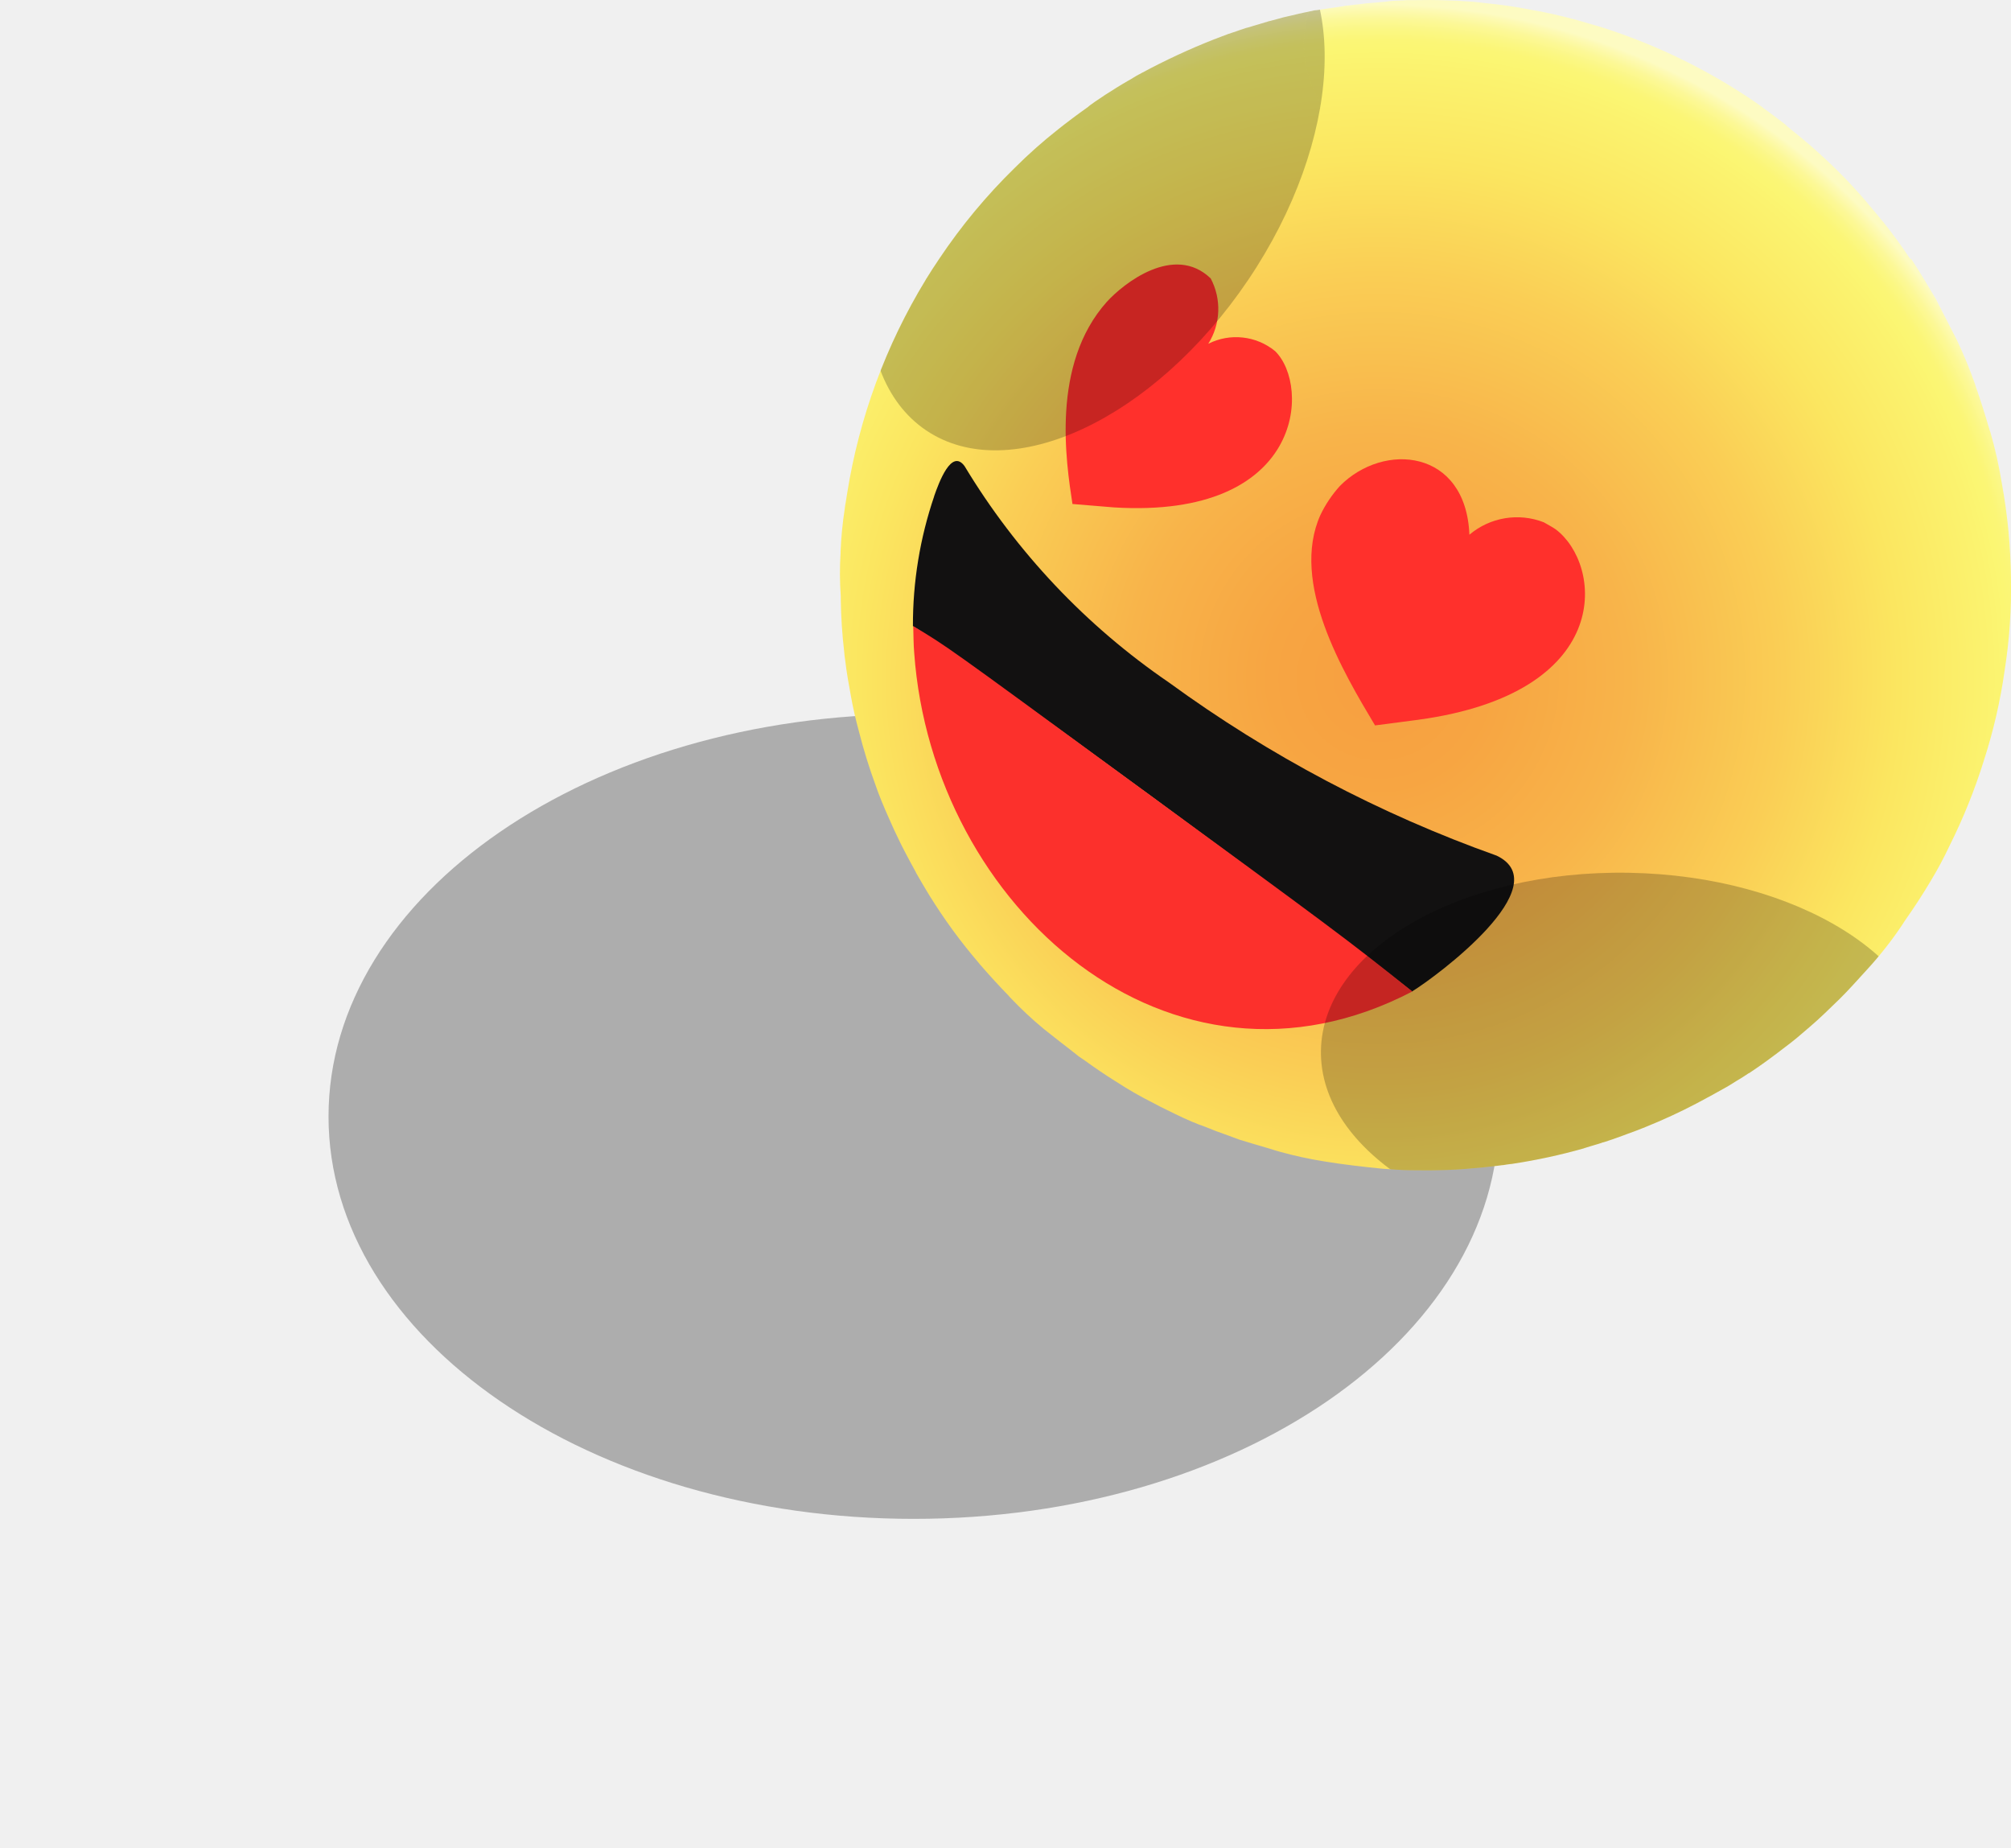
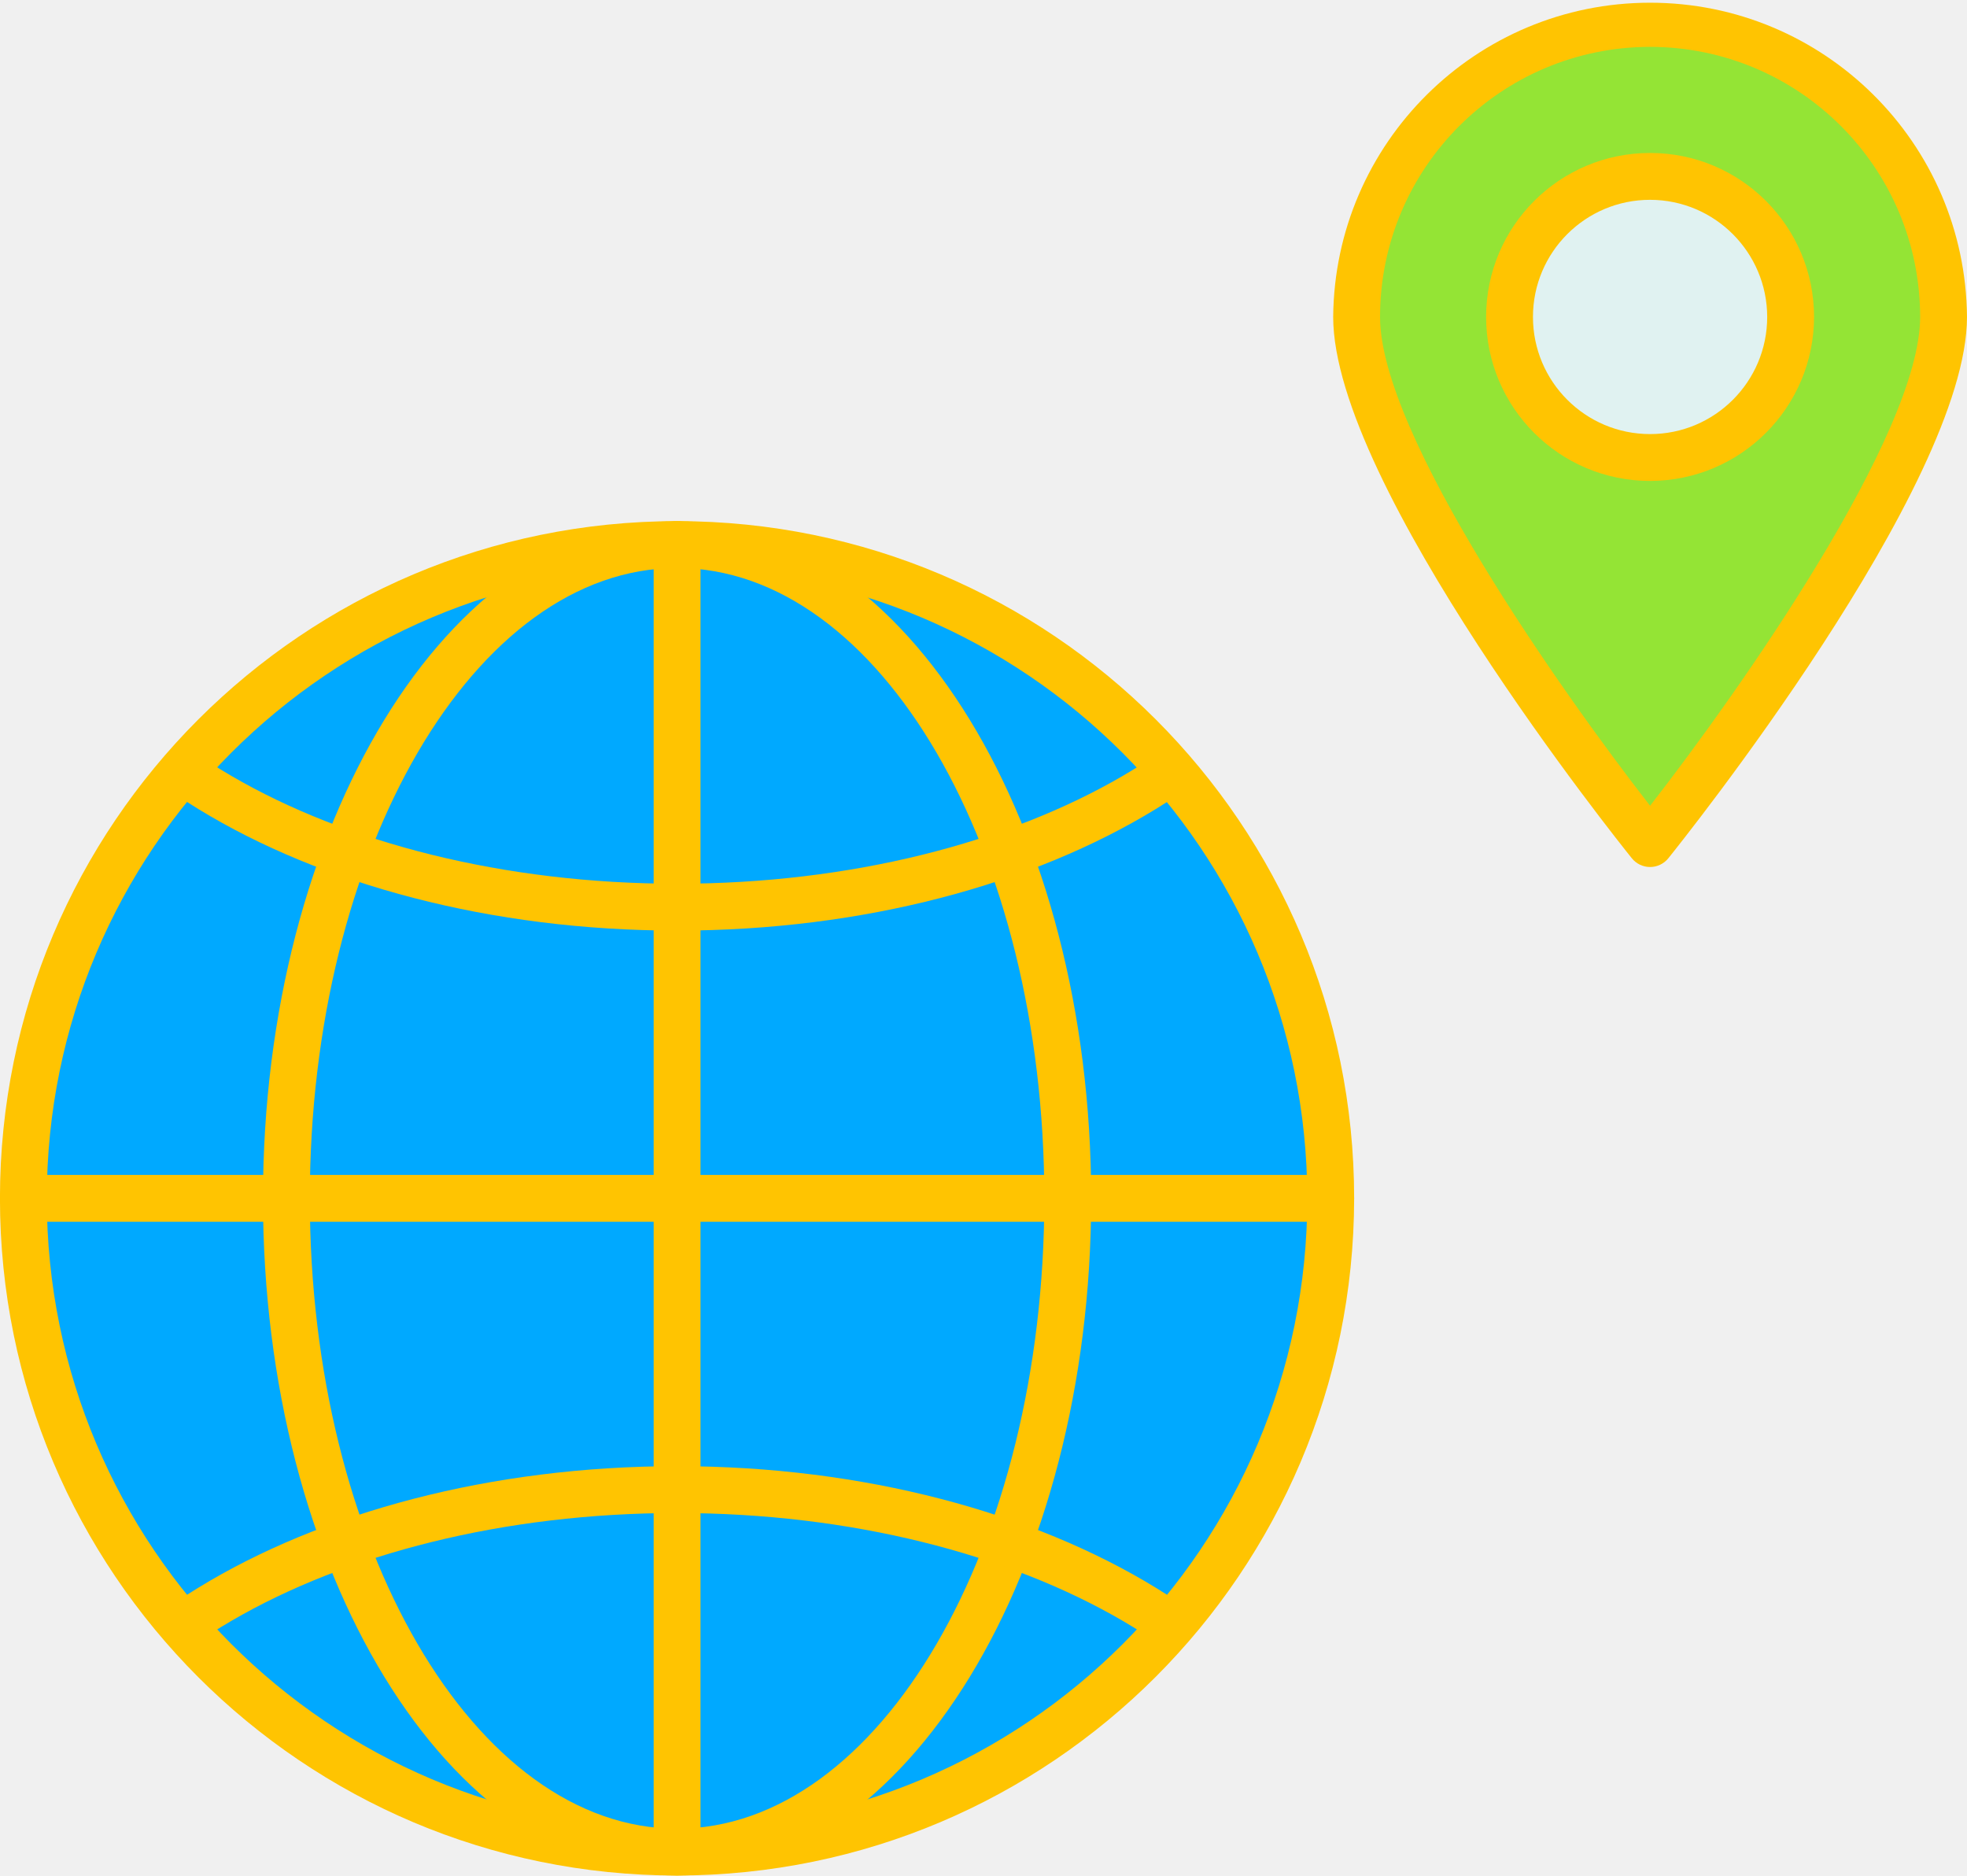
- <svg xmlns="http://www.w3.org/2000/svg" xmlns:xlink="http://www.w3.org/1999/xlink" width="82.478" height="75.758" viewBox="0 0 82.478 75.758">
+ <svg xmlns="http://www.w3.org/2000/svg" width="83.976" height="80.06" viewBox="0 0 83.976 80.06">
  <defs>
-     <radialGradient id="radial-gradient" cx="0.471" cy="0.58" r="0.575" gradientTransform="matrix(-0.999, -0.004, -0.004, 1, 0.933, 0.001)" gradientUnits="objectBoundingBox">
-       <stop offset="0" stop-color="#f79f40" />
-       <stop offset="0.163" stop-color="#f7a542" />
-       <stop offset="0.371" stop-color="#f8b44a" />
-       <stop offset="0.601" stop-color="#face55" />
-       <stop offset="0.771" stop-color="#fbe660" />
-       <stop offset="0.91" stop-color="#fbf36f" />
-       <stop offset="0.932" stop-color="#fbf672" />
-       <stop offset="0.947" stop-color="#fbf676" />
-       <stop offset="0.962" stop-color="#fbf783" />
-       <stop offset="0.978" stop-color="#fcf897" />
-       <stop offset="0.994" stop-color="#fdfab4" />
-       <stop offset="1" stop-color="#fdfbc2" />
-     </radialGradient>
    <clipPath id="clip-path">
-       <path id="Trazado_116496" data-name="Trazado 116496" d="M52.65,29.84v-.06c0-.11-.03-.77-.15-1.75-.01-.09-.02-.17-.03-.26-.02-.12-.04-.25-.06-.38a23.894,23.894,0,0,0-3.15-8.77c0-.01-.01-.01-.01-.02-.17-.29-.35-.57-.54-.85h0a23.353,23.353,0,0,0-3.06-3.74,20.449,20.449,0,0,0-1.77-1.6c-.39-.32-.78-.62-1.19-.91a.265.265,0,0,1-.06-.05l-.05-.04-.21-.15c-.26-.18-.55-.37-.86-.57h0c-.01-.01-.02-.01-.03-.02-.15-.09-.3-.19-.47-.28-.07-.04-.15-.09-.22-.13s-.12-.07-.19-.11a1.092,1.092,0,0,0-.15-.08,25.413,25.413,0,0,0-2.93-1.4c-.26-.11-.47-.18-.58-.23l-.18-.07-.18-.07c-.01,0-.02-.01-.03-.01l-.04-.01-.3-.1-.04-.01c-.01,0-.03-.01-.04-.01l-.2-.07a2.759,2.759,0,0,0-.27-.08l-.23-.07c-.04-.01-.09-.03-.13-.04-.01,0-.03-.01-.04-.01s-.03-.01-.05-.01a.636.636,0,0,1-.07-.02l-.26-.07-.22-.06c-.07-.02-.14-.03-.21-.05h-.01l-.13-.03-.25-.06-.18-.04a2.049,2.049,0,0,0-.24-.05c-.01,0-.03-.01-.04-.01-.06-.01-.12-.03-.18-.04l-.11-.02-.13-.03h-.02l-.04-.01c-.02,0-.05-.01-.07-.01a1.766,1.766,0,0,1-.2-.04.6.6,0,0,0-.12-.02h0a2.068,2.068,0,0,1-.22-.04l-.19-.03c-.03-.01-.07-.01-.11-.02a.985.985,0,0,0-.17-.02,1,1,0,0,0-.16-.02l-.27-.03-.25-.03c-.03,0-.05-.01-.08-.01h-.02a1.641,1.641,0,0,0-.23-.02l-.34-.03c-.08-.01-.16-.01-.23-.02-.09-.01-.17-.01-.26-.02s-.18-.01-.27-.02A.97.97,0,0,1,29.76,7h-.37c-.48-.01-.96-.01-1.45,0-.11,0-.21,0-.31.01s-.22.01-.32.02c-.07,0-.13.01-.19.01-.16.01-.31.02-.46.04-.05,0-.11.01-.16.01-.22.02-.43.04-.64.07-.1.01-.2.02-.3.04h-.01c-.02,0-.04.01-.06.01q-.24.03-.45.06c-.11.02-.23.04-.34.05-.26.04-.47.08-.61.11-.7.14-1.38.3-2.06.5-.41.11-.77.22-1.21.38a24.021,24.021,0,0,0-5.31,2.61h0c-.17.11-.33.22-.49.33a.265.265,0,0,0-.06.05c-.28.2-.56.4-.84.61a.423.423,0,0,1-.07.05l-.02.02-.02.02c-.01.01-.02.02-.03.02s-.02.01-.03.02c-.08.06-.15.12-.23.18-.15.12-.3.24-.44.36-.08.07-.16.13-.24.2-.16.14-.32.27-.46.4l-.02.02-.02.02c-.03.03-.07.06-.1.09-.75.69-1.21,1.19-1.24,1.22-.23.25-.46.51-.69.77-.16.19-.33.38-.5.59-.01.01-.02.03-.04.04l-.03.03c-.34.42-.69.89-1.08,1.46l-.01.01-.01.01c-.01.01-.01.02-.02.02-.18.26-.36.55-.54.86-.16.26-.32.52-.46.75l-.46.88c-.15.29-.29.56-.42.82a16.758,16.758,0,0,0-.76,1.82h0v.01c-.22.6-.42,1.23-.6,1.84l-.01.02a.037.037,0,0,1-.01.03,17.968,17.968,0,0,0-.5,2.13,23.506,23.506,0,0,0-.17,7.66,22.794,22.794,0,0,0,.82,3.68,23.944,23.944,0,0,0,1.38,3.51,15.311,15.311,0,0,0,.75,1.42c.32.56.68,1.11,1.06,1.66.04.07.09.13.13.2a16,16,0,0,0,1.39,1.8c.34.37.78.88,1.14,1.24s.83.82,1.22,1.15h0c.42.37.6.53.99.83q.72.585,1.47,1.08h.01c.16.11.32.22.49.32.19.12.38.24.55.34.09.05.22.13.36.21a.573.573,0,0,1,.07.04c.15.09.33.18.52.29.04.02.09.05.13.07a22.789,22.789,0,0,0,2.12,1c.18.07.42.17.7.28l.24.09.42.15.3.1.11.03c.01,0,.01,0,.02.01l.16.05a2.759,2.759,0,0,0,.27.08l.26.08c.01,0,.02,0,.02.01a22.1,22.1,0,0,0,2.96.66l.09.01c.08.01.17.03.27.04h.03l.23.03.53.06c.24.03.56.05.79.07s.49.03.74.04h.02c.13.01.25.01.37.01.33.01.77,0,1.1.01s.79-.03,1.13-.05c.72-.06,1.68-.17,2.39-.28a18.747,18.747,0,0,0,1.84-.38c.14-.04.28-.08.43-.12.43-.12.87-.25,1.24-.36l.43-.16c.35-.12.69-.25,1.03-.38l.17-.06c.4-.15.89-.38,1.32-.59.19-.09.37-.18.55-.28a15.71,15.71,0,0,0,1.56-.88c.02-.01.03-.02.05-.03.41-.26.82-.52,1.22-.81.09-.06.18-.12.26-.17l.44-.34c.12-.09.23-.18.35-.27l.66-.52a14.289,14.289,0,0,0,1.37-1.26l.03-.03.07-.07c.35-.35.74-.77,1.2-1.29a.138.138,0,0,0,.03-.04h0a20.958,20.958,0,0,0,2.02-2.71c.01-.01.01-.02.02-.03.19-.3.38-.61.57-.95v-.01h0c.08-.14.16-.29.24-.44.11-.2.22-.41.31-.59l.09-.18c.16-.32.31-.65.47-.99.21-.47.41-.94.56-1.36h0c.26-.7.5-1.44.71-2.23.13-.48.25-.96.33-1.41.1-.48.18-.98.25-1.5.02-.12.03-.23.05-.34.08-.69.14-1.41.16-2.14v-.13C52.68,31.04,52.68,30.45,52.65,29.84Z" transform="translate(-4.654 -6.992)" />
-     </clipPath>
-     <linearGradient id="linear-gradient" x1="-0.166" y1="-323.933" x2="-1.166" y2="-323.933" gradientUnits="objectBoundingBox">
-       <stop offset="0" stop-color="#19b79c" />
-       <stop offset="0.405" stop-color="#1dbb9e" />
-       <stop offset="0.825" stop-color="#2ac8a3" />
-       <stop offset="0.997" stop-color="#31cfa6" />
-     </linearGradient>
-     <linearGradient id="linear-gradient-2" x1="-2.106" y1="-363.238" x2="-3.08" y2="-363.238" xlink:href="#linear-gradient" />
-     <clipPath id="clip-path-2">
-       <path id="Trazado_116504" data-name="Trazado 116504" d="M4.652,29.65v-.06a15.757,15.757,0,0,1,.17-1.74,2.335,2.335,0,0,1,.04-.26c.02-.12.04-.25.06-.38a24.088,24.088,0,0,1,3.22-8.75c0-.01.01-.01.01-.02.18-.29.36-.57.55-.85h0a23.39,23.39,0,0,1,3.09-3.72,20.134,20.134,0,0,1,1.78-1.58q.585-.465,1.2-.9a.265.265,0,0,0,.06-.05l.05-.04.21-.15c.26-.18.55-.37.86-.56h0c.01-.01.02-.01.03-.02.15-.09.31-.19.47-.28a2.53,2.53,0,0,0,.22-.13c.06-.04.12-.07.19-.11.05-.03.1-.05.15-.08a27.308,27.308,0,0,1,2.95-1.37c.26-.1.47-.18.58-.22l.18-.06.18-.06c.01,0,.02-.01.03-.01l.05-.02.3-.1.04-.01c.01,0,.03-.01.04-.01l.2-.06c.08-.02.19-.06.27-.08l.23-.07a.647.647,0,0,0,.13-.04c.01,0,.03-.01.04-.01s.03-.01.05-.01a.637.637,0,0,0,.07-.02l.26-.07.22-.06c.07-.02.14-.03.21-.05h.01l.13-.03c.08-.02.18-.04.25-.06l.18-.04c.08-.02.16-.03.24-.05.01,0,.03-.01.04-.01a1.163,1.163,0,0,0,.18-.04l.11-.01.13-.02h.02l.04-.01c.02,0,.05-.01.07-.01l.2-.03c.04-.01.09-.01.13-.02h0l.22-.03.19-.03a.516.516,0,0,0,.11-.02.985.985,0,0,1,.17-.02c.06-.01.11-.01.16-.02l.27-.03.25-.03c.03,0,.05-.01.08-.01h.02c.07-.01.15-.01.23-.02l.34-.03c.08-.01.16-.01.23-.02a1.569,1.569,0,0,1,.24-.03,2.437,2.437,0,0,1,.27-.01.86.86,0,0,1,.16-.01l.15-.01h.24c.49-.01.97-.01,1.45.01.11,0,.21.01.31.01s.22.01.32.02c.07,0,.13.01.19.01.16.01.31.02.46.04.05.01.11.01.16.02.22.02.43.05.64.07.1.01.2.03.3.04h.01c.02,0,.04.01.06.01.16.02.31.05.45.07l.34.06c.26.05.47.09.6.11.69.14,1.38.31,2.06.52.41.11.76.23,1.21.39a24.178,24.178,0,0,1,5.28,2.65h0c.16.11.33.22.49.34a.265.265,0,0,1,.06.05c.28.2.56.41.83.62a.424.424,0,0,0,.07.05l.02.02.02.02.03.03c.01.01.02.01.02.02.08.06.15.12.22.18.15.12.3.24.44.36.08.07.16.14.24.2.16.14.31.28.46.41l.02.02.02.02c.03.03.07.06.1.09.75.69,1.2,1.2,1.23,1.23.23.25.46.51.68.78.16.19.32.38.49.59.01.01.02.03.04.04l.02.03c.33.42.69.89,1.07,1.47l.04.01.01.01c.01.01.01.02.02.02.17.26.36.56.54.86.16.26.31.53.45.75l.45.88c.15.29.29.56.42.82a18.431,18.431,0,0,1,.75,1.83h0v.01c.21.6.41,1.23.59,1.85l.01.02a.037.037,0,0,0,.01.03,17.59,17.59,0,0,1,.48,2.14,22.71,22.71,0,0,1,.37,3.87,21.465,21.465,0,0,1-.26,3.8,21.96,21.96,0,0,1-.85,3.68,23.286,23.286,0,0,1-1.41,3.5,15.244,15.244,0,0,1-.76,1.42c-.33.56-.69,1.11-1.07,1.65-.04.07-.09.13-.13.2a15.2,15.2,0,0,1-1.41,1.79c-.34.37-.79.88-1.15,1.23s-.84.82-1.22,1.14h0c-.43.37-.6.52-1,.82-.49.38-.98.74-1.48,1.07H41.9c-.16.11-.32.21-.49.31-.19.12-.38.24-.55.33-.09.05-.22.12-.36.2a.574.574,0,0,0-.07.04c-.15.08-.33.18-.52.28-.04.02-.09.05-.13.07a23.108,23.108,0,0,1-2.12.98c-.18.07-.42.17-.71.27l-.24.09-.42.15-.3.1-.11.03c-.01,0-.01,0-.02.01l-.16.05c-.08.02-.19.06-.27.08l-.26.08c-.01,0-.02,0-.02.01a23.962,23.962,0,0,1-2.96.64l-.09.01c-.08.01-.17.02-.27.04H31.8l-.23.03-.53.06c-.24.02-.56.05-.79.07s-.49.03-.74.04h-.02c-.13,0-.25.01-.37.01-.33.01-.77,0-1.1,0s-.79-.04-1.13-.06c-.72-.07-1.68-.18-2.39-.3a16.281,16.281,0,0,1-1.84-.4c-.14-.04-.28-.08-.43-.13-.43-.12-.87-.26-1.24-.37l-.43-.16c-.35-.12-.69-.25-1.03-.39l-.17-.06c-.4-.15-.88-.38-1.32-.6-.19-.09-.37-.18-.55-.28a15.612,15.612,0,0,1-1.55-.89.219.219,0,0,0-.05-.03c-.41-.26-.81-.53-1.21-.82-.09-.06-.17-.12-.25-.17L14,49.97c-.12-.09-.23-.18-.35-.27l-.66-.52a15.233,15.233,0,0,1-1.36-1.27l-.03-.03-.06-.07c-.34-.35-.74-.78-1.19-1.3a.138.138,0,0,1-.03-.04h0a21.889,21.889,0,0,1-2-2.73c-.01-.01-.01-.02-.02-.03-.18-.3-.37-.61-.56-.95v-.01h0c-.08-.14-.16-.29-.24-.44-.11-.21-.22-.41-.31-.59l-.09-.18c-.16-.32-.31-.65-.46-.99-.21-.47-.41-.95-.55-1.36h0a22.441,22.441,0,0,1-.69-2.23c-.13-.48-.24-.96-.32-1.41-.09-.49-.18-.98-.24-1.5-.02-.12-.03-.23-.04-.34a21.166,21.166,0,0,1-.14-2.14v-.13A13.347,13.347,0,0,1,4.652,29.65Z" transform="translate(-4.627 -6.983)" fill="url(#radial-gradient)" />
+       <path id="Trazado_796875" data-name="Trazado 796875" d="M340.2,266.668a27.906,27.906,0,1,0,27.9-27.907,27.906,27.906,0,0,0-27.9,27.907" fill="none" />
    </clipPath>
  </defs>
-   <g id="Grupo_157926" data-name="Grupo 157926" transform="translate(13.474)">
-     <ellipse id="Elipse_4737" data-name="Elipse 4737" cx="24" cy="16.5" rx="24" ry="16.5" transform="translate(0 29.284)" fill="#0b0b0b" opacity="0.292" style="mix-blend-mode: multiply;isolation: isolate" />
-     <path id="Trazado_116493" data-name="Trazado 116493" d="M4.652,29.65v-.06a15.757,15.757,0,0,1,.17-1.74,2.335,2.335,0,0,1,.04-.26c.02-.12.04-.25.06-.38a24.088,24.088,0,0,1,3.22-8.75c0-.01.01-.01.01-.02.18-.29.36-.57.55-.85h0a23.39,23.39,0,0,1,3.09-3.72,20.134,20.134,0,0,1,1.78-1.58q.585-.465,1.2-.9a.265.265,0,0,0,.06-.05l.05-.04.21-.15c.26-.18.55-.37.86-.56h0c.01-.01.02-.01.03-.02.15-.09.31-.19.47-.28a2.53,2.53,0,0,0,.22-.13c.06-.04.12-.07.19-.11.05-.03.1-.05.15-.08a27.308,27.308,0,0,1,2.95-1.37c.26-.1.47-.18.58-.22l.18-.06.18-.06c.01,0,.02-.01.03-.01l.05-.02.3-.1.04-.01c.01,0,.03-.01.04-.01l.2-.06c.08-.02.19-.06.27-.08l.23-.07a.647.647,0,0,0,.13-.04c.01,0,.03-.01.04-.01s.03-.01.05-.01a.637.637,0,0,0,.07-.02l.26-.07.22-.06c.07-.02.14-.03.21-.05h.01l.13-.03c.08-.02.18-.04.25-.06l.18-.04c.08-.02.16-.03.24-.05.01,0,.03-.01.04-.01a1.163,1.163,0,0,0,.18-.04l.11-.01.13-.02h.02l.04-.01c.02,0,.05-.01.07-.01l.2-.03c.04-.01.09-.01.13-.02h0l.22-.03.19-.03a.516.516,0,0,0,.11-.02.985.985,0,0,1,.17-.02c.06-.01.11-.01.16-.02l.27-.03.25-.03c.03,0,.05-.01.08-.01h.02c.07-.01.15-.01.23-.02l.34-.03c.08-.01.16-.01.23-.02a1.569,1.569,0,0,1,.24-.03,2.437,2.437,0,0,1,.27-.01.86.86,0,0,1,.16-.01l.15-.01h.24c.49-.01.97-.01,1.45.01.11,0,.21.01.31.01s.22.01.32.02c.07,0,.13.01.19.01.16.01.31.02.46.04.05.01.11.01.16.02.22.02.43.05.64.07.1.01.2.03.3.04h.01c.02,0,.04.01.06.01.16.02.31.05.45.07l.34.06c.26.05.47.09.6.11.69.14,1.38.31,2.06.52.41.11.76.23,1.21.39a24.178,24.178,0,0,1,5.28,2.65h0c.16.11.33.22.49.34a.265.265,0,0,1,.06.05c.28.2.56.41.83.62a.424.424,0,0,0,.07.05l.02.02.02.02.03.03c.01.01.02.01.02.02.08.06.15.12.22.18.15.12.3.24.44.36.08.07.16.14.24.2.16.14.31.28.46.41l.02.02.02.02c.03.03.07.06.1.09.75.69,1.2,1.2,1.23,1.23.23.25.46.51.68.78.16.19.32.38.49.59.01.01.02.03.04.04l.02.03c.33.42.69.89,1.07,1.47l.04.01.01.01c.01.01.01.02.02.02.17.26.36.56.54.86.16.26.31.53.45.75l.45.88c.15.29.29.56.42.82a18.431,18.431,0,0,1,.75,1.83h0v.01c.21.6.41,1.23.59,1.85l.01.02a.037.037,0,0,0,.01.03,17.59,17.59,0,0,1,.48,2.14,22.71,22.71,0,0,1,.37,3.87,21.465,21.465,0,0,1-.26,3.8,21.96,21.96,0,0,1-.85,3.68,23.286,23.286,0,0,1-1.41,3.5,15.244,15.244,0,0,1-.76,1.42c-.33.56-.69,1.11-1.07,1.65-.04.07-.09.13-.13.2a15.2,15.2,0,0,1-1.41,1.79c-.34.37-.79.88-1.15,1.23s-.84.82-1.22,1.14h0c-.43.37-.6.52-1,.82-.49.38-.98.74-1.48,1.07H41.9c-.16.11-.32.21-.49.31-.19.12-.38.24-.55.33-.09.05-.22.12-.36.2a.574.574,0,0,0-.07.04c-.15.08-.33.18-.52.28-.04.02-.09.05-.13.07a23.108,23.108,0,0,1-2.12.98c-.18.07-.42.17-.71.27l-.24.09-.42.15-.3.1-.11.03c-.01,0-.01,0-.02.01l-.16.05c-.08.02-.19.06-.27.08l-.26.08c-.01,0-.02,0-.02.01a23.962,23.962,0,0,1-2.96.64l-.09.01c-.08.01-.17.02-.27.04H31.8l-.23.03-.53.06c-.24.02-.56.05-.79.07s-.49.03-.74.04h-.02c-.13,0-.25.01-.37.01-.33.01-.77,0-1.1,0s-.79-.04-1.13-.06c-.72-.07-1.68-.18-2.39-.3a16.281,16.281,0,0,1-1.84-.4c-.14-.04-.28-.08-.43-.13-.43-.12-.87-.26-1.24-.37l-.43-.16c-.35-.12-.69-.25-1.03-.39l-.17-.06c-.4-.15-.88-.38-1.32-.6-.19-.09-.37-.18-.55-.28a15.612,15.612,0,0,1-1.55-.89.219.219,0,0,0-.05-.03c-.41-.26-.81-.53-1.21-.82-.09-.06-.17-.12-.25-.17L14,49.97c-.12-.09-.23-.18-.35-.27l-.66-.52a15.233,15.233,0,0,1-1.36-1.27l-.03-.03-.06-.07c-.34-.35-.74-.78-1.19-1.3a.138.138,0,0,1-.03-.04h0a21.889,21.889,0,0,1-2-2.73c-.01-.01-.01-.02-.02-.03-.18-.3-.37-.61-.56-.95v-.01h0c-.08-.14-.16-.29-.24-.44-.11-.21-.22-.41-.31-.59l-.09-.18c-.16-.32-.31-.65-.46-.99-.21-.47-.41-.95-.55-1.36h0a22.441,22.441,0,0,1-.69-2.23c-.13-.48-.24-.96-.32-1.41-.09-.49-.18-.98-.24-1.5-.02-.12-.03-.23-.04-.34a21.166,21.166,0,0,1-.14-2.14v-.13A13.347,13.347,0,0,1,4.652,29.65Z" transform="translate(16.349 -6.983)" fill="url(#radial-gradient)" />
-     <g id="Grupo_86225" data-name="Grupo 86225" transform="translate(20.955 0.009)" clip-path="url(#clip-path)">
-       <path id="Trazado_116494" data-name="Trazado 116494" d="M50.67,21.64a4.37,4.37,0,0,1,.18-.46C50.8,21.33,50.74,21.48,50.67,21.64Z" transform="translate(-48.844 -6.992)" fill="url(#linear-gradient)" />
-       <path id="Trazado_116495" data-name="Trazado 116495" d="M4.7,34.92c.03-.14.05-.28.08-.41C4.75,34.65,4.73,34.79,4.7,34.92Z" transform="translate(43.196 -6.992)" fill="url(#linear-gradient-2)" />
-     </g>
-     <path id="Trazado_116497" data-name="Trazado 116497" d="M25.873,27.33A16.375,16.375,0,0,0,25,32.66c2.26,1.39,16.97,12.2,20.47,14.98,1.03-.63,6.02-4.35,3.47-5.57a52.925,52.925,0,0,1-13.44-7.1,28.664,28.664,0,0,1-8.38-8.87c-.54-.75-1.06.69-1.25,1.23" transform="translate(-1.032 -6.983)" fill="#121111" />
-     <path id="Trazado_116499" data-name="Trazado 116499" d="M29.22,33.76c.75,10.43,10.52,19.05,20.43,13.88-2.65-2.12-3.33-2.62-11.66-8.71-7.45-5.46-7.45-5.46-8.81-6.27.01.33.01.77.04,1.1" transform="translate(-5.199 -6.983)" fill="#fc302c" />
-     <g id="Grupo_86231" data-name="Grupo 86231" transform="translate(40.307 18.833)">
-       <path id="Trazado_116501" data-name="Trazado 116501" d="M22.473,28.1c-1.25,2.78.93,6.44,2.24,8.63.65-.09,1.52-.19,2.17-.29,7.67-1.22,7.14-6.32,5.24-7.75-.14-.1-.34-.2-.49-.29a3.024,3.024,0,0,0-3.05.51c-.14-3.51-3.51-3.82-5.31-2a4.969,4.969,0,0,0-.8,1.19" transform="translate(-22.099 -25.816)" fill="#ff302c" />
-     </g>
-     <g id="Grupo_86232" data-name="Grupo 86232" transform="translate(30.232 10.846)">
-       <path id="Trazado_116503" data-name="Trazado 116503" d="M35.806,19.36c-2.3,2.57-1.67,6.58-1.41,8.29.51.04,1.19.1,1.7.14,7.78.48,8.08-4.98,6.61-6.41a2.529,2.529,0,0,0-2.74-.3,2.679,2.679,0,0,0,.1-2.68c-1.5-1.44-3.58.21-4.26.96" transform="translate(-34.117 -17.829)" fill="#ff302c" />
-     </g>
-     <g id="Enmascarar_grupo_59" data-name="Enmascarar grupo 59" transform="translate(20.976 0)" clip-path="url(#clip-path-2)">
-       <g id="Grupo_86233" data-name="Grupo 86233" transform="translate(-2.683 -7.272)" opacity="0.561" style="mix-blend-mode: multiply;isolation: isolate">
-         <g id="Grupo_86230" data-name="Grupo 86230" transform="translate(0)">
-           <ellipse id="Elipse_4734" data-name="Elipse 4734" cx="12.5" cy="7.5" rx="12.5" ry="7.5" transform="translate(21.707 1.557)" fill="#fff" opacity="0.743" />
-           <ellipse id="Elipse_4735" data-name="Elipse 4735" cx="12.5" cy="7.5" rx="12.5" ry="7.5" transform="translate(26.415 8.388) rotate(124)" opacity="0.387" />
-           <ellipse id="Elipse_4736" data-name="Elipse 4736" cx="12.5" cy="7.5" rx="12.5" ry="7.5" transform="matrix(-1, -0.017, 0.017, -1, 47.282, 58.274)" opacity="0.387" />
-         </g>
+   <g id="Grupo_1064197" data-name="Grupo 1064197" transform="translate(12113.821 11931.066)">
+     <path id="Trazado_796867" data-name="Trazado 796867" d="M396.014,266.667a27.906,27.906,0,1,1-27.906-27.906,27.906,27.906,0,0,1,27.906,27.906" transform="translate(-12453.023 -12146.581)" fill="#00a9ff" />
+     <path id="Trazado_796868" data-name="Trazado 796868" d="M368.108,295.574a28.907,28.907,0,1,1,28.906-28.907,28.94,28.94,0,0,1-28.906,28.907m0-55.813a26.907,26.907,0,1,0,26.906,26.906,26.936,26.936,0,0,0-26.906-26.906" transform="translate(-12453.023 -12146.581)" fill="#ffc401" />
+     <path id="Trazado_796869" data-name="Trazado 796869" d="M384.787,266.667c0,15.412-7.467,27.906-16.679,27.906s-16.679-12.494-16.679-27.906,7.468-27.906,16.679-27.906,16.679,12.494,16.679,27.906" transform="translate(-12453.023 -12146.581)" fill="#00a9ff" />
+     <path id="Trazado_796870" data-name="Trazado 796870" d="M368.108,295.574c-9.748,0-17.679-12.968-17.679-28.907s7.931-28.906,17.679-28.906,17.679,12.968,17.679,28.906-7.931,28.907-17.679,28.907m0-55.813c-8.646,0-15.679,12.07-15.679,26.906s7.033,26.907,15.679,26.907,15.679-12.071,15.679-26.907-7.033-26.906-15.679-26.906" transform="translate(-12453.023 -12146.581)" fill="#ffc401" />
+     <line id="Línea_1597" data-name="Línea 1597" y2="55.397" transform="translate(-12084.915 -11907.82)" fill="#80deea" />
+     <path id="Trazado_796871" data-name="Trazado 796871" d="M368.108,295.158a1,1,0,0,1-1-1v-55.4a1,1,0,1,1,2,0v55.4a1,1,0,0,1-1,1" transform="translate(-12453.023 -12146.581)" fill="#ffc401" />
+     <line id="Línea_1598" data-name="Línea 1598" x2="55.812" transform="translate(-12112.821 -11879.914)" fill="#80deea" />
+     <path id="Trazado_796872" data-name="Trazado 796872" d="M396.015,267.667H340.2a1,1,0,0,1,0-2h55.813a1,1,0,0,1,0,2" transform="translate(-12453.023 -12146.581)" fill="#ffc401" />
+     <g id="Grupo_1064029" data-name="Grupo 1064029" transform="translate(-12453.023 -12146.581)">
+       <g id="Grupo_1064028" data-name="Grupo 1064028" clip-path="url(#clip-path)">
+         <path id="Trazado_796873" data-name="Trazado 796873" d="M368.108,255.238c-15.938,0-28.906-7.93-28.906-17.678s12.968-17.679,28.906-17.679,28.906,7.931,28.906,17.679-12.968,17.678-28.906,17.678m0-33.357c-14.836,0-26.906,7.033-26.906,15.679s12.07,15.678,26.906,15.678,26.906-7.033,26.906-15.678-12.07-15.679-26.906-15.679" fill="#ffc401" />
+         <path id="Trazado_796874" data-name="Trazado 796874" d="M368.108,313.454c-15.938,0-28.906-7.93-28.906-17.678S352.17,278.1,368.108,278.1s28.906,7.931,28.906,17.679-12.968,17.678-28.906,17.678m0-33.357c-14.836,0-26.906,7.033-26.906,15.679s12.07,15.678,26.906,15.678,26.906-7.033,26.906-15.678S382.944,280.1,368.108,280.1" fill="#ffc401" />
      </g>
    </g>
+     <path id="Trazado_796902" data-name="Trazado 796902" d="M422.178,229.044c0,6.92-12.529,22.479-12.529,22.479s-12.53-15.559-12.53-22.479a12.53,12.53,0,0,1,25.059,0" transform="translate(-12453.023 -12146.581)" fill="#94e435" />
+     <path id="Trazado_796903" data-name="Trazado 796903" d="M409.648,252.524a1,1,0,0,1-.779-.373c-.521-.647-12.75-15.917-12.75-23.107a13.53,13.53,0,0,1,27.059,0c0,7.19-12.23,22.46-12.751,23.107a1,1,0,0,1-.779.373m0-35.009a11.542,11.542,0,0,0-11.529,11.529c0,5.018,7.705,15.954,11.529,20.867,3.824-4.914,11.53-15.852,11.53-20.867a11.543,11.543,0,0,0-11.53-11.529" transform="translate(-12453.023 -12146.581)" fill="#ffc401" />
+     <path id="Trazado_796904" data-name="Trazado 796904" d="M415.649,229.044a6,6,0,1,1-6-6,6,6,0,0,1,6,6" transform="translate(-12453.023 -12146.581)" fill="#e0f2f1" />
+     <path id="Trazado_796905" data-name="Trazado 796905" d="M409.648,236.044a7,7,0,1,1,7-7,7.009,7.009,0,0,1-7,7m0-12a5,5,0,1,0,5,5,5.006,5.006,0,0,0-5-5" transform="translate(-12453.023 -12146.581)" fill="#ffc401" />
  </g>
</svg>
